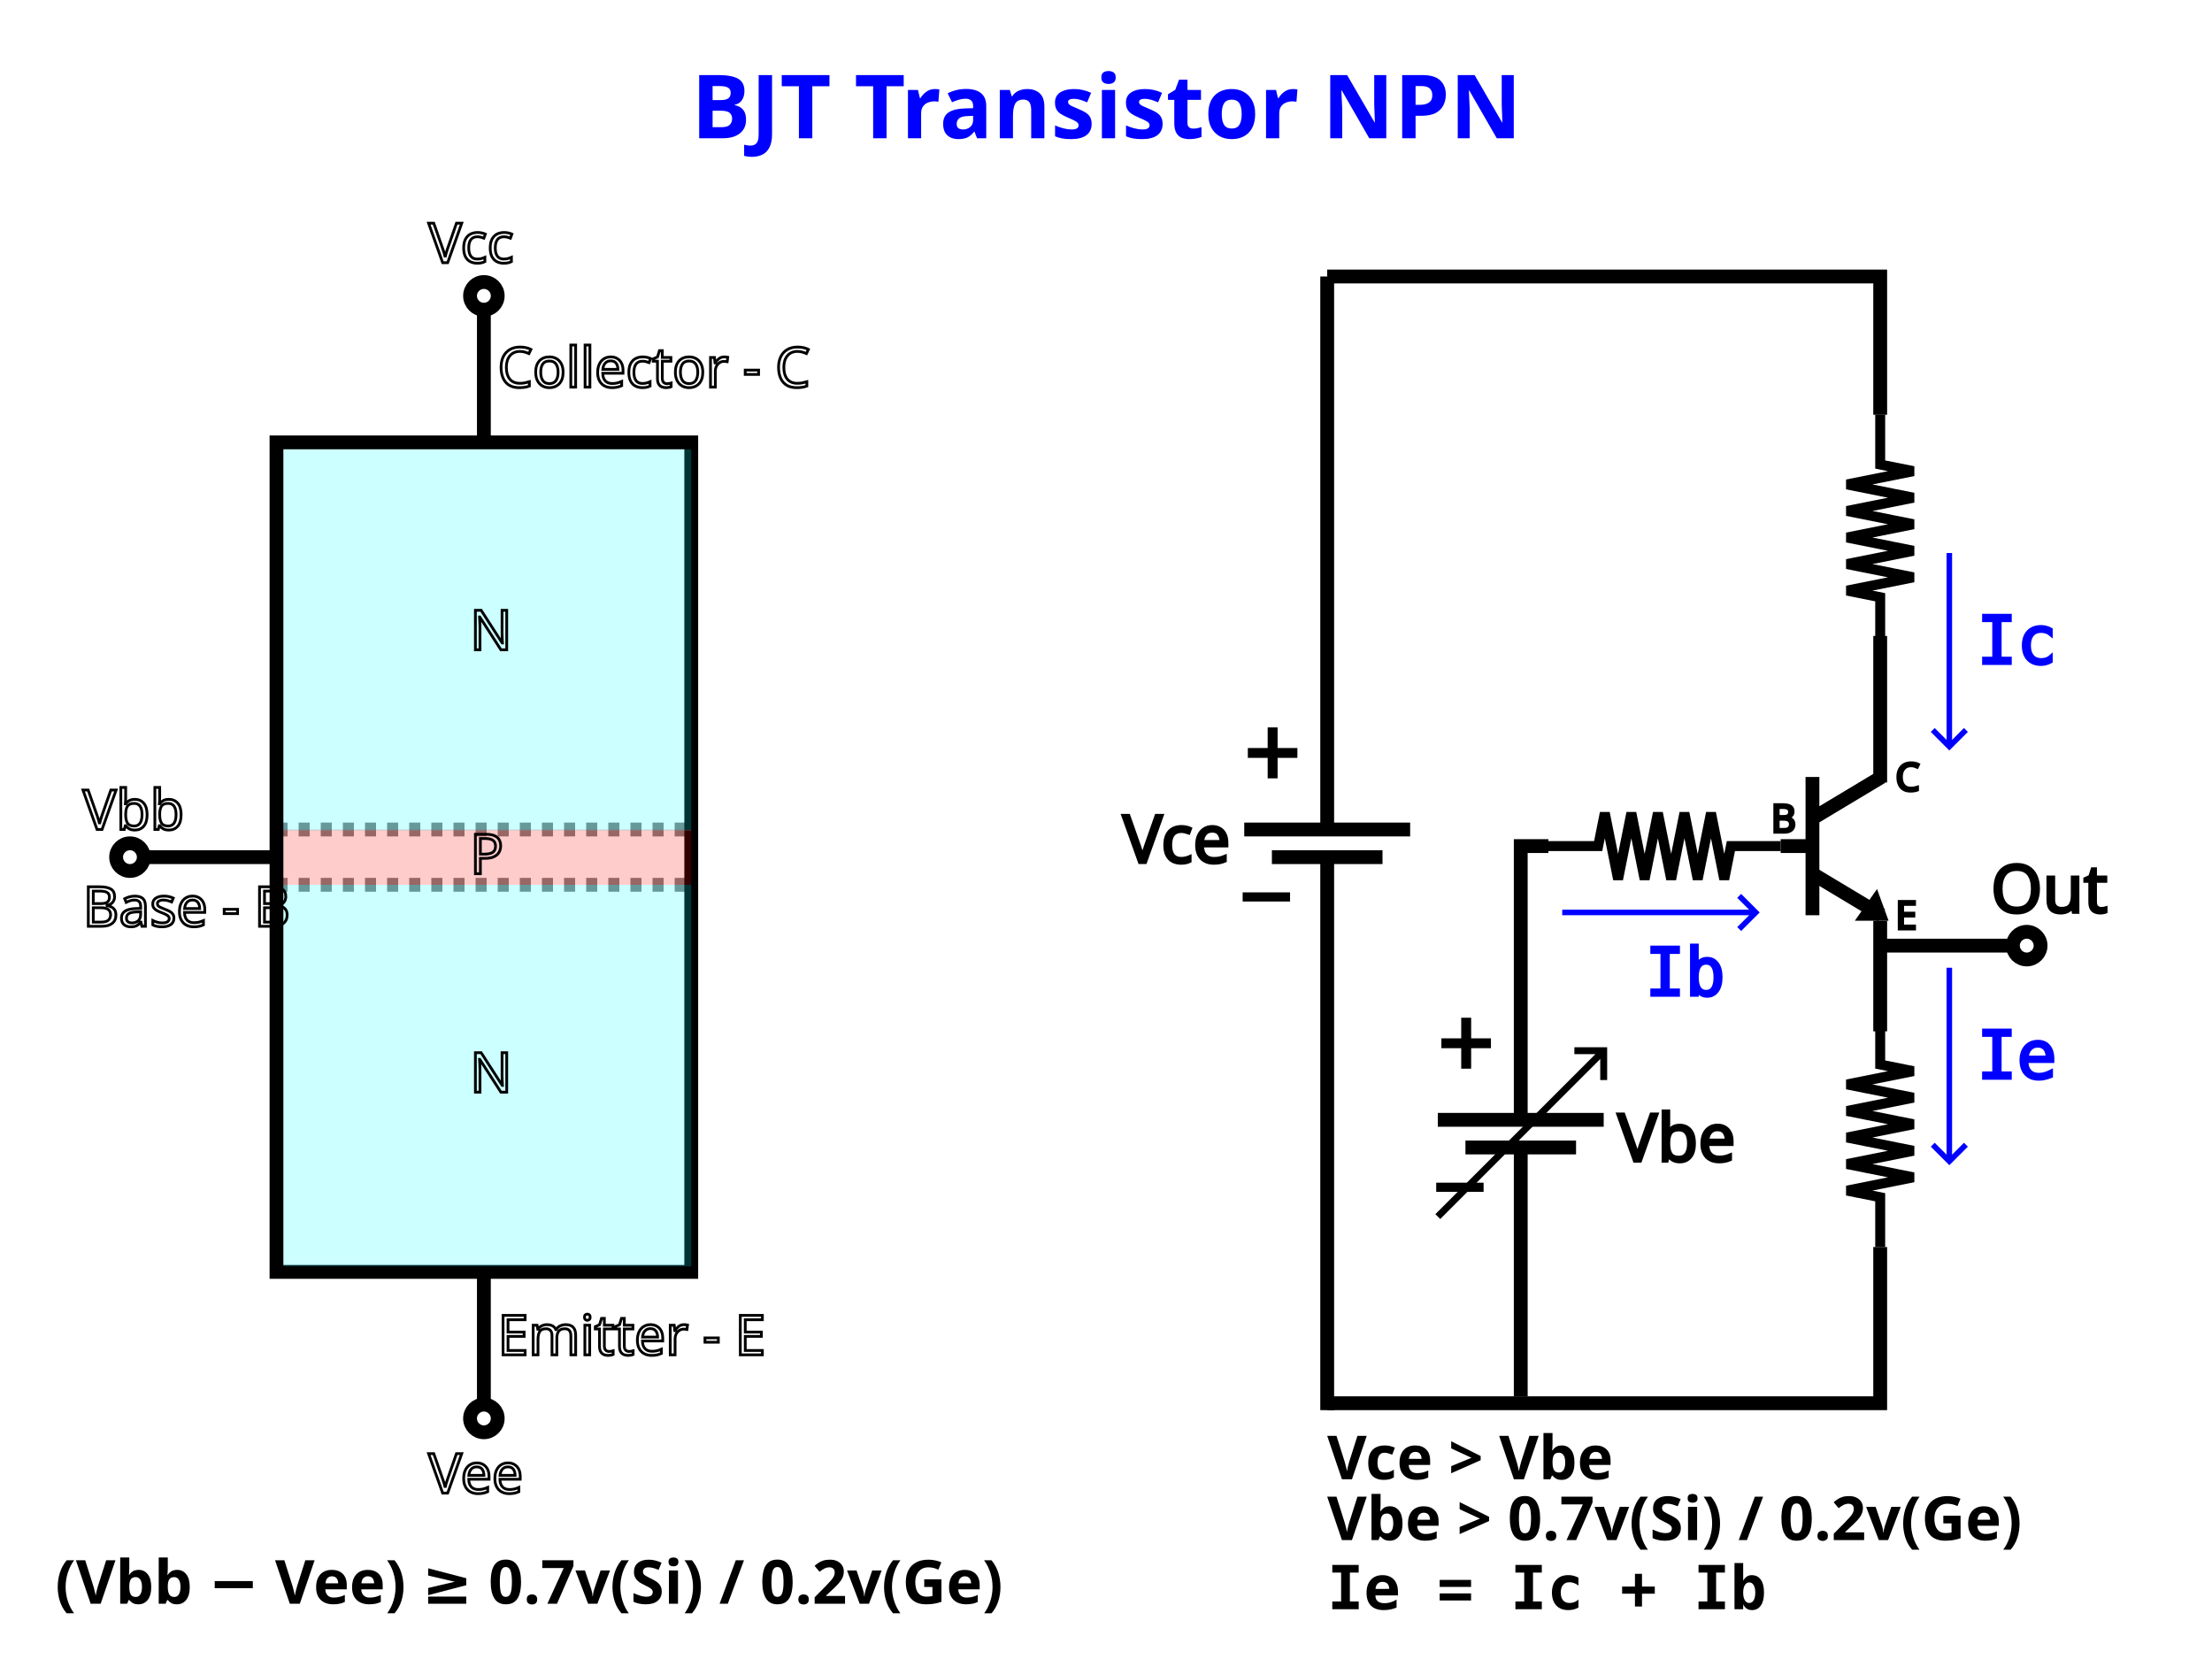
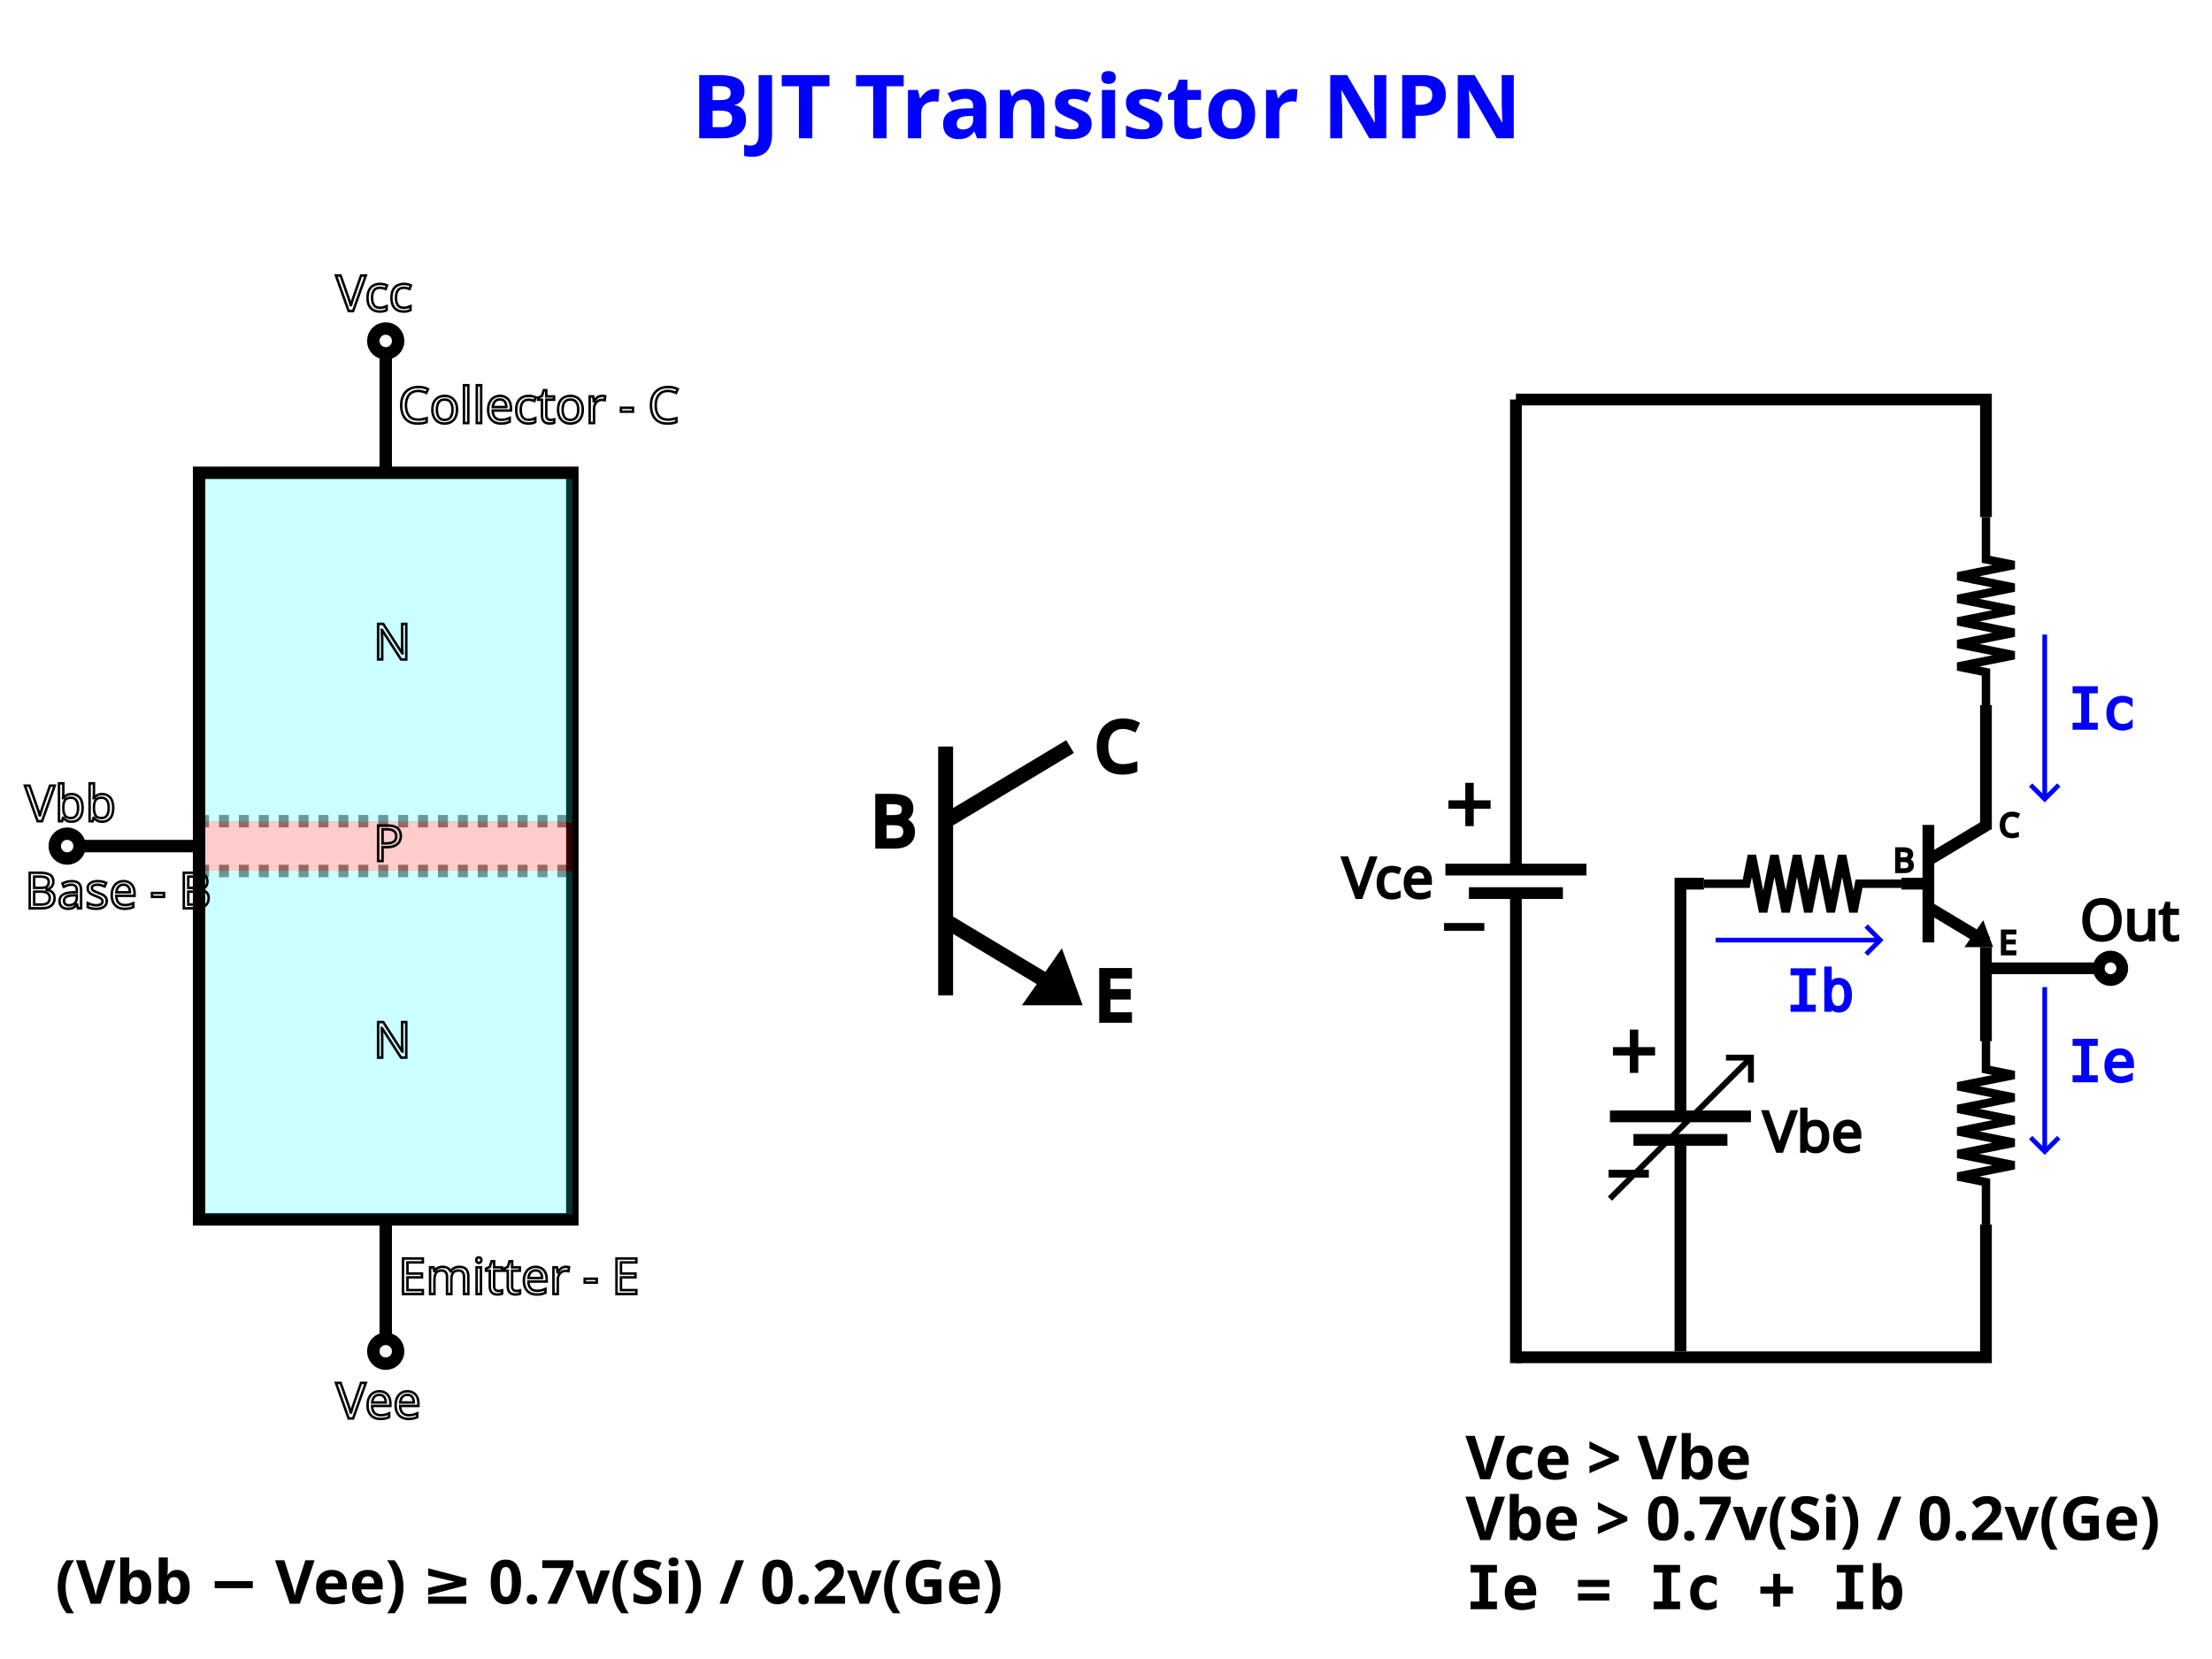
<svg xmlns="http://www.w3.org/2000/svg" xmlns:xlink="http://www.w3.org/1999/xlink" id="svg1" version="1.1" viewBox="0 0 800 600" width="800" height="600" preserveAspectRatio="xMidYMid" fill-rule="evenodd">
  <defs>
    <marker id="arrow_head" style="overflow:visible" viewBox="0 0 4 6" markerWidth="4" markerHeight="6" refX="left" refY="center" orient="auto-start-reverse" preserveAspectRatio="xMidYMid">
      <path style="fill:none;stroke:context-stroke;stroke-width:1;stroke-linecap:butt" d="M -3,-3 L 0,0 L -3,3">
            </path>
    </marker>
    <text id="headline" font-family="Ubuntu" font-size="32" font-weight="bold" fill="#0000ff">
      <tspan>BJT Transistor NPN</tspan>
    </text>
    <text id="bottom_line" font-family="Ubuntu" font-size="22" font-weight="bold" fill="#000000">
      <tspan>(Vbb − Vee) ≥ 0.7v(Si) / 0.2v(Ge)</tspan>
    </text>
    <text id="bottom_line2" font-family="Ubuntu" font-size="22" font-weight="bold" fill="#000000">
      <tspan x="-50" y="0">Vce &gt; Vbe</tspan>
      <tspan x="-50" y="22">Vbe &gt; 0.7v(Si) / 0.2v(Ge)</tspan>
    </text>
    <text id="bottom_line3" font-family="monospace" font-size="22" font-weight="bold" fill="#000000">
-       <tspan x="-50" y="47">Ie = Ic + Ib</tspan>
+       <tspan x="0" y="47">Ie = Ic + Ib</tspan>
    </text>
    <rect id="p_side" x="0" y="0" width="147.5" height="20" style="fill:#ff0000;fill-opacity:0.2;stroke:none">
        </rect>
    <rect id="n_side" x="0" y="0" width="147.5" height="138" style="fill:#00ffff;fill-opacity:0.2;stroke:none">
        </rect>
    <circle id="contact_point" cx="0" cy="0" r="5">
        </circle>
    <g id="transistor" style="fill:none;stroke:#000000;stroke-width:5;stroke-opacity:1">
      <g>
        <rect x="0" y="0" width="150" height="300" />
        <path d="m 0,150 h -50" />
        <path d="m 75,0 v -50" />
        <path d="m 75,300 v 50" />
        <use xlink:href="#contact_point" x="-53" y="150" />
        <use xlink:href="#contact_point" x="75" y="-53" />
        <use xlink:href="#contact_point" x="75" y="353" />
      </g>
      <g style="fill:none;stroke:#000000;stroke-width:5;stroke-opacity:0.5;stroke-dasharray:4 4">
        <path d="m 0,140 h 150" />
        <path d="m 0,160 h 150" />
      </g>
      <use xlink:href="#n_side" x="2.5" y="2.5" />
      <use xlink:href="#p_side" x="2.5" y="140" />
      <use xlink:href="#n_side" x="2.5" y="160" />
      <g style="fill:none;stroke:#000000;stroke-width:1;font-family:Ubuntu;font-size:20;font-weight:norm">
        <text>
          <tspan x="70" y="75">N</tspan>
          <tspan x="70" y="156">P</tspan>
          <tspan x="70" y="235">N</tspan>
        </text>
        <text>
          <tspan x="80" y="-20">Collector - C</tspan>
          <tspan x="-70" y="175">Base - B</tspan>
          <tspan x="80" y="330">Emitter - E</tspan>
        </text>
        <text>
          <tspan x="55" y="-65">Vcc</tspan>
          <tspan x="-70" y="140">Vbb</tspan>
          <tspan x="55" y="380">Vee</tspan>
        </text>
      </g>
    </g>
    <path id="direction" d="m 0,0 l 10,7 l -10,7 z" style="fill:#000000;stroke:none">
        </path>
-     <g id="npn_symbol" style="fill:none;stroke:#000000;stroke-width:5">
+     <g id="npn_symbol" style="fill:none;stroke:#000000">
      <path d="m 0,-25 v 50 m 0,-35 l 25,-15" />
      <path d="m 0,10 l 25,15" />
      <use xlink:href="#direction" x="21" y="11" transform="rotate(35,15,17)" />
      <text font-family="Ubuntu" font-size="14" font-weight="norm" fill="#000000" stroke-width="1">
        <tspan x="30" y="-20">C</tspan>
        <tspan x="-15" y="-5">B</tspan>
        <tspan x="30" y="30">E</tspan>
      </text>
    </g>
    <path id="resistor_symbol" d="m 0,0 h 15                l 2,-10 l 4,20 l 4,-20 l 4,20                l 4,-20 l 4,20 l 4,-20 l 4,20                l 4,-20 l 4,20 l 2,-10 h 15" transform="scale(1.2,1.2)" style="fill:none;stroke:#000000;stroke-width:3;stroke-opacity:1">
        </path>
    <g id="ps">
      <path d="m -30,0 h 60 m -50,10 h 40">
            </path>
      <text font-family="Ubuntu" font-size="36" font-weight="norm" fill="#000000" stroke-width="1">
        <tspan x="-30" y="-15">+</tspan>
        <tspan x="-30" y="20">_</tspan>
      </text>
    </g>
    <g id="circuit">
      <g style="fill:none;stroke:#000000;stroke-width:5;stroke-opacity:1">
        <path d="m 0,0 v 200 m 0,10 v 200" />
        <use xlink:href="#ps" x="0" y="200" />
        <path d="m 0,0 h 200 v 50 m 0,80 v 53" />
        <use xlink:href="#resistor_symbol" x="200" y="50" transform="rotate(90,200,50)" />
        <use xlink:href="#npn_symbol" x="175.5" y="206" />
        <path d="m 200,233 v 40" />
        <use xlink:href="#resistor_symbol" x="200" y="267" transform="rotate(90,200,267)" />
        <path d="m 200,351 v 56.5 h -200" />
        <path d="m 70,405 v -90 m 0,-10 v -99 h 10" />
        <use xlink:href="#ps" x="70" y="305" />
        <use xlink:href="#resistor_symbol" x="80" y="206" />
        <path d="m 164,206 h 10" />
        <path d="m 200,242 h 50" />
        <use xlink:href="#contact_point" x="253" y="242" />
      </g>
      <path d="m 40,340 l 60,-60" style="fill:none;stroke:#000000;stroke-width:2.5;stroke-opacity:1;marker-end:url(#arrow_head)">
            </path>
      <text font-family="Ubuntu" font-size="24" font-weight="norm" fill="#000000" stroke-width="1" style="fill:#000000;stroke:#000000;stroke-width:1">
        <tspan x="105" y="320">Vbe</tspan>
        <tspan x="-74" y="212">Vce</tspan>
        <tspan x="240" y="230">Out</tspan>
      </text>
      <text font-family="monospace" font-size="24" font-weight="norm" stroke-width="1" style="fill:#0000ff;stroke:#0000ff;stroke-width:1">
        <tspan x="115" y="260">Ib</tspan>
        <tspan x="235" y="140">Ic</tspan>
        <tspan x="235" y="290">Ie</tspan>
      </text>
      <g style="fill:none;stroke:#0000ff;stroke-width:2;marker-end:url(#arrow_head)">
        <path d="m 85,230 h 70" />
        <path d="m 225,100 v 70" />
        <path d="m 225,250 v 70" />
      </g>
    </g>
  </defs>
  <g id="page1">
    <g id="layer1" style="display:inline">
      <rect x="0" y="0" width="800" height="600" fill="white">
            </rect>
    </g>
    <g id="layer2" style="display:inline">
      <use xlink:href="#headline" x="250" y="50" />
-       <use xlink:href="#transistor" x="100" y="160" />
      <use xlink:href="#bottom_line" x="20" y="580" />
-       <use xlink:href="#circuit" x="480" y="100" />
-       <use xlink:href="#bottom_line2" x="530" y="535" />
+       <use xlink:href="#bottom_line2" x="580" y="535" />
      <use xlink:href="#bottom_line3" x="530" y="535" />
+       <use xlink:href="#transistor" x="80" y="190" transform="scale(0.9)" />
+       <use xlink:href="#npn_symbol" x="190" y="175" stroke-width="3" transform="scale(1.8)" />
+       <use xlink:href="#circuit" x="645" y="170" transform="scale(0.85)" />
    </g>
  </g>
</svg>
